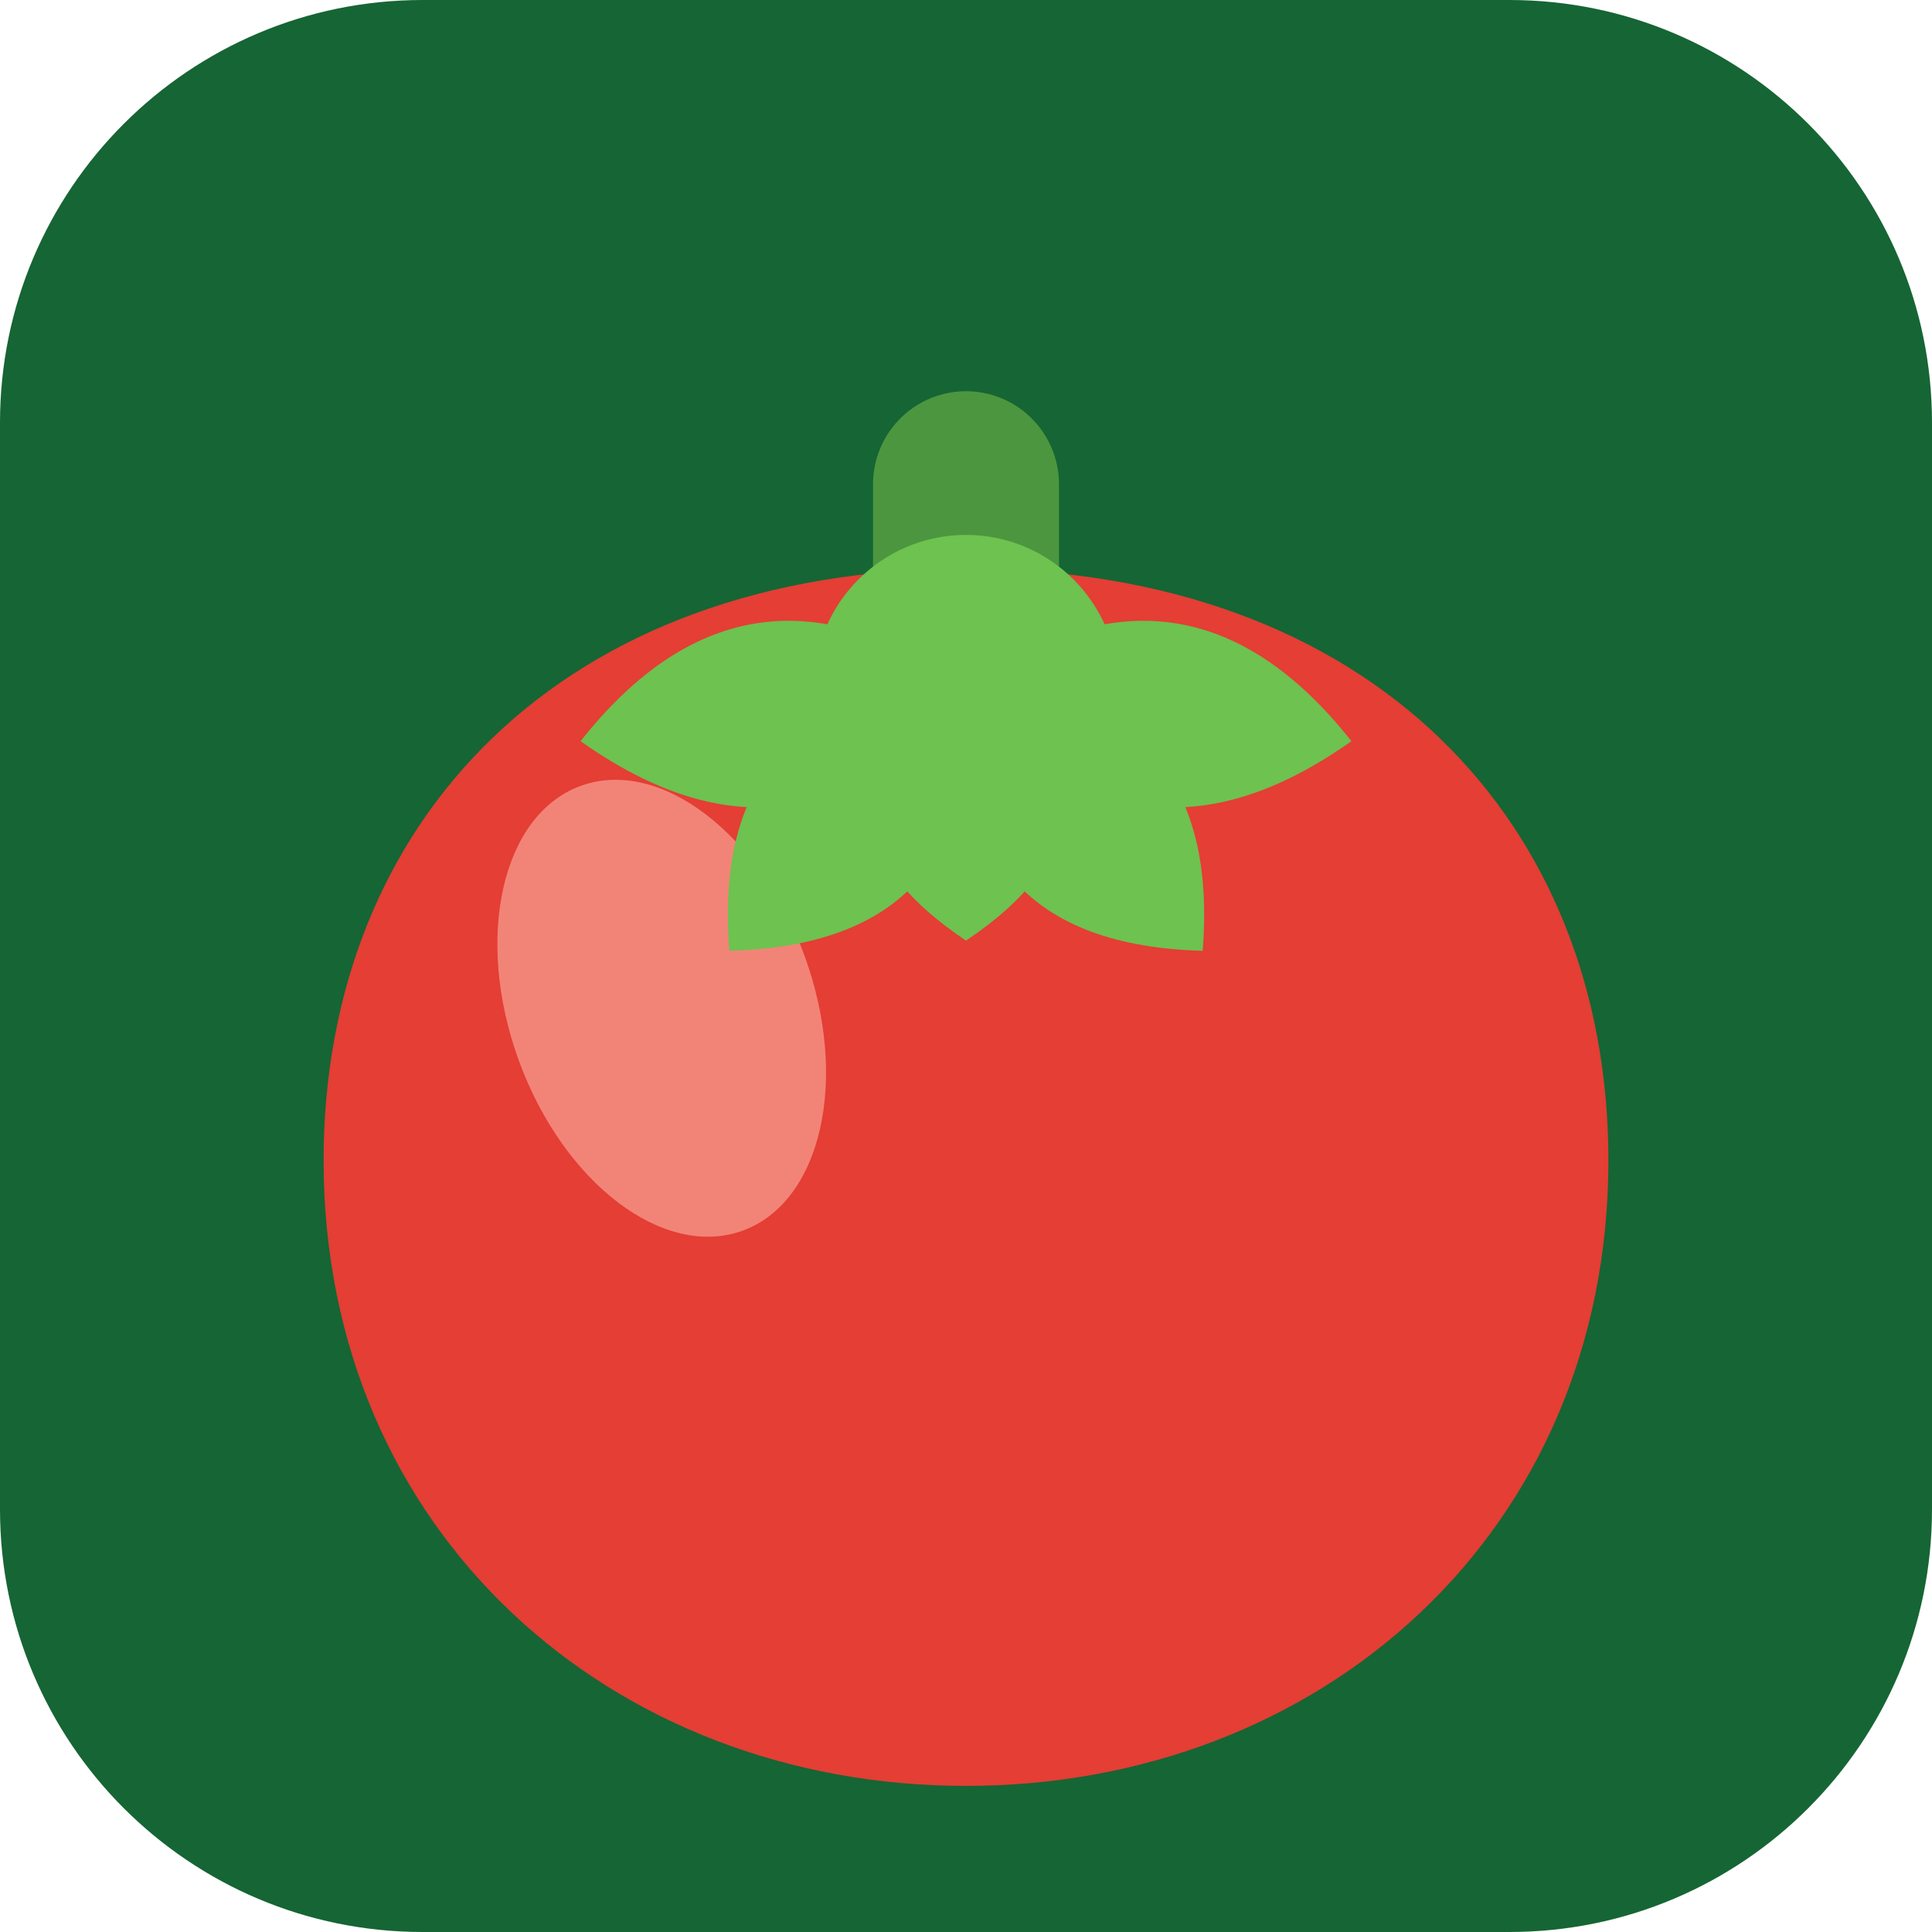
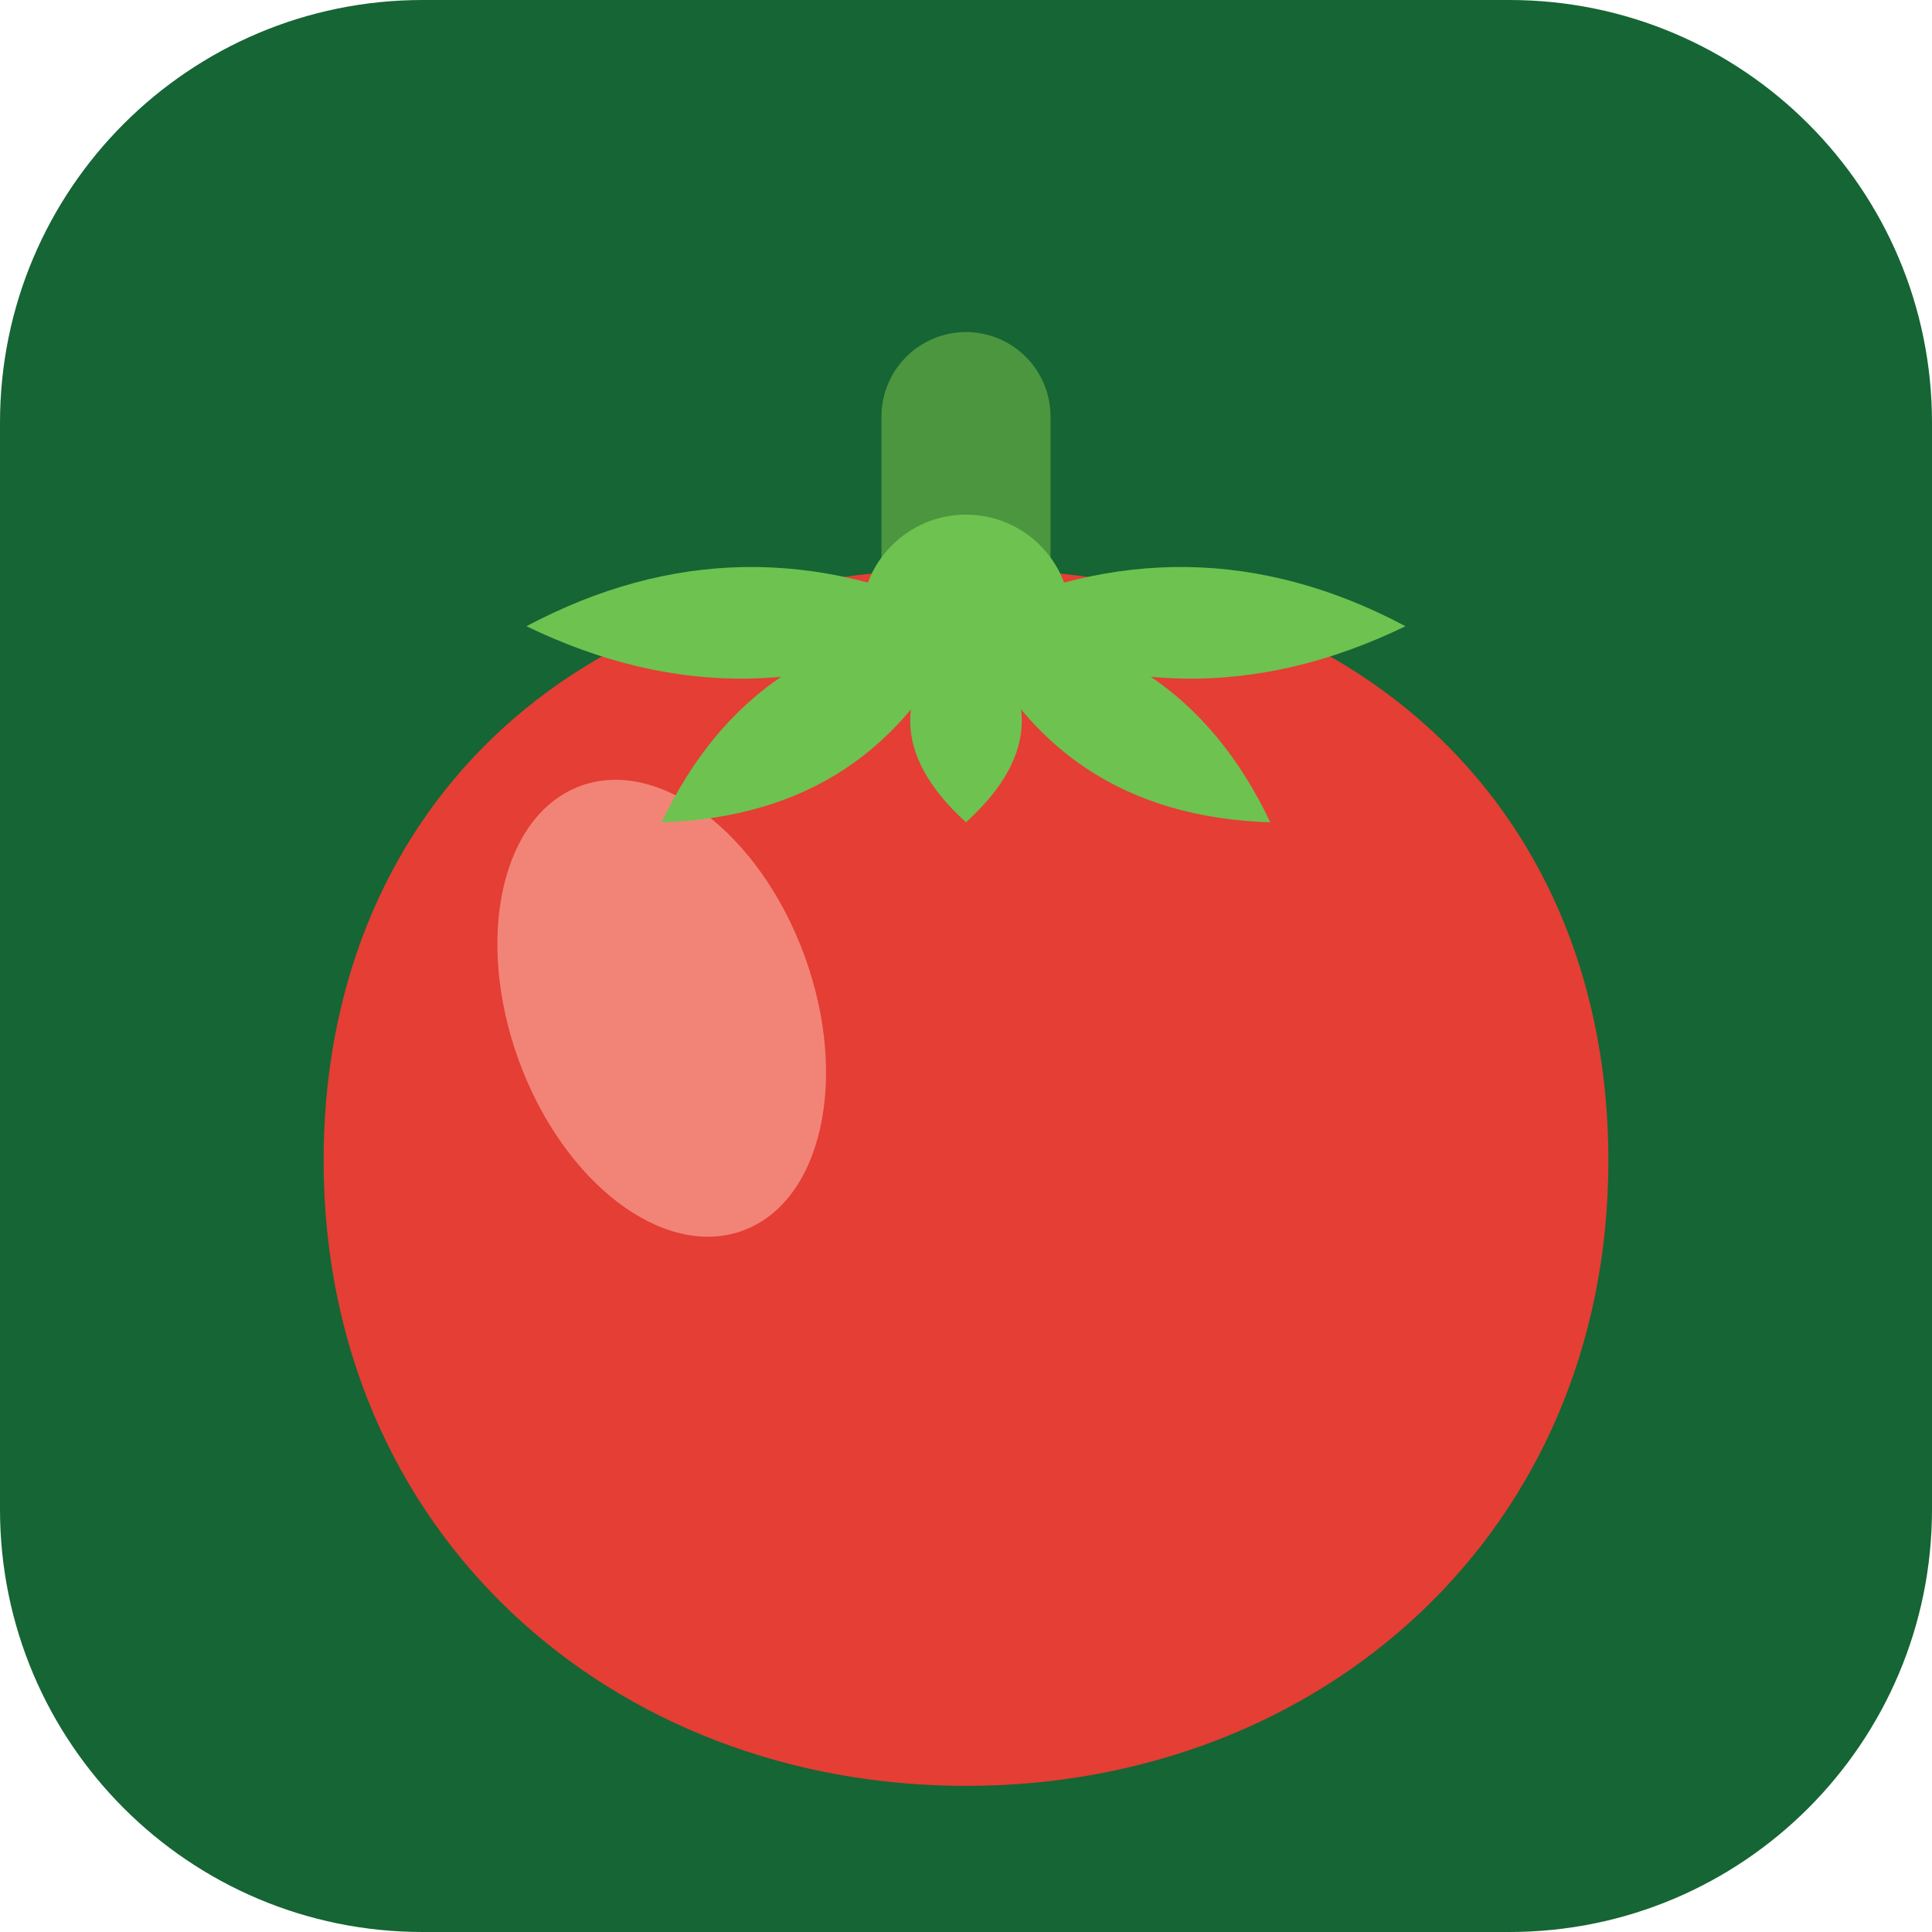
<svg xmlns="http://www.w3.org/2000/svg" viewBox="0 0 64 64" role="img" aria-label="ClassGrocery">
  <rect width="64" height="64" rx="14" fill="#166534" />
  <g transform="translate(32 39) scale(1.12) translate(-32 -39)">
-     <path d="M32 25V18.5" stroke="#4c963f" stroke-width="5.5" stroke-linecap="round" />
+     <path d="M32 23.5V16.5" stroke="#4c963f" stroke-width="5" stroke-linecap="round" />
    <path d="M32 21C44 21 51 28.5 51 38.5 51 49.5 42.5 57 32 57 21.5 57 13 49.5 13 38.5 13 28.5 20 21 32 21Z" fill="#e43e35" />
    <ellipse cx="23" cy="34" rx="4.5" ry="7" transform="rotate(-20 23 34)" fill="#f8a293" opacity=".7" />
-     <path d="M32 24.5Q25.5 19.9 20.6 26.1Q27.1 30.7 32 24.5ZM32 24.5Q36.9 30.7 43.4 26.1Q38.5 19.9 32 24.5ZM32 24.5Q24.4 24.7 25 32.3Q32.6 32.1 32 24.5ZM32 24.5Q31.4 32.1 39 32.3Q39.6 24.7 32 24.5ZM32 24.5Q26.5 28.3 32 32Q37.5 28.3 32 24.5Z" fill="#6ec24f" />
-     <circle cx="32" cy="24.5" r="4.5" fill="#6ec24f" />
+     <path d="M32 22.5Q25.4 19.3 19 22.7Q25.6 25.9 32 22.5ZM32 22.5Q38.4 25.9 45 22.7Q38.6 19.3 32 22.5ZM32 22.5Q25.7 22.8 23 28.5Q29.4 28.3 32 22.5ZM32 22.5Q34.6 28.3 41 28.5Q38.3 22.8 32 22.5ZM32 22.5Q28.7 25.5 32 28.5Q35.3 25.5 32 22.5Z" fill="#6ec24f" />
+     <circle cx="32" cy="22.5" r="3.1" fill="#6ec24f" />
  </g>
</svg>
